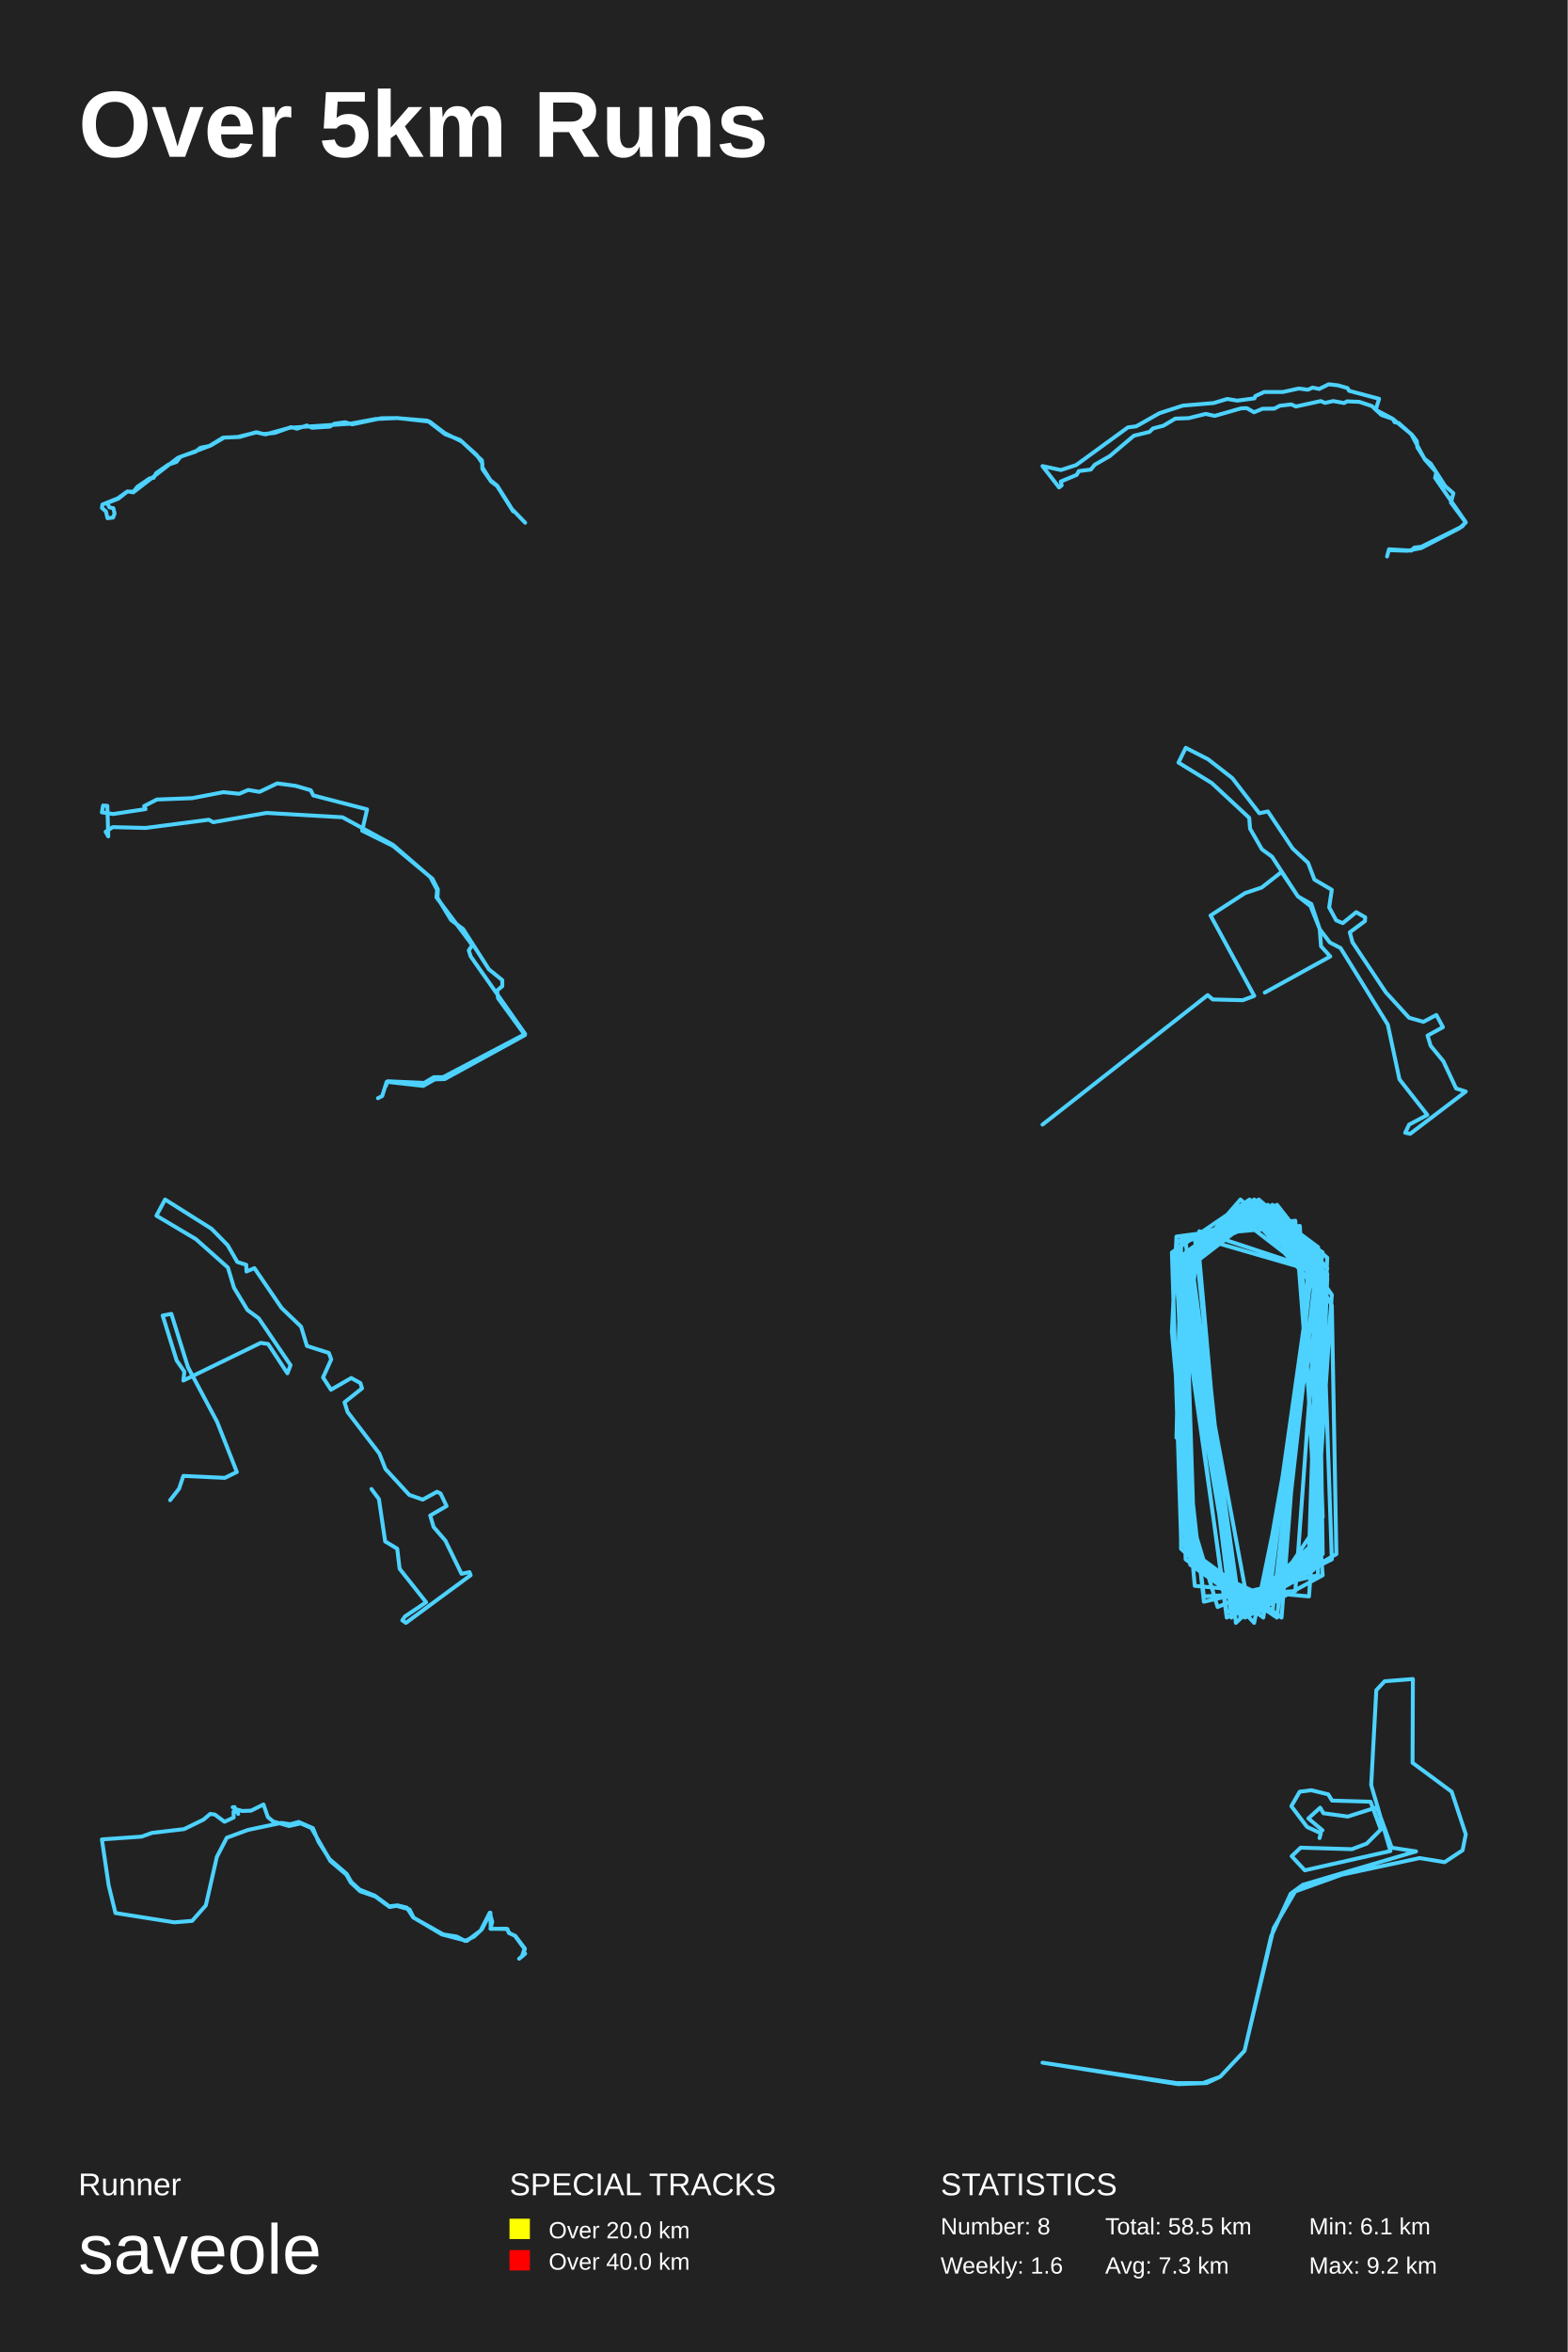
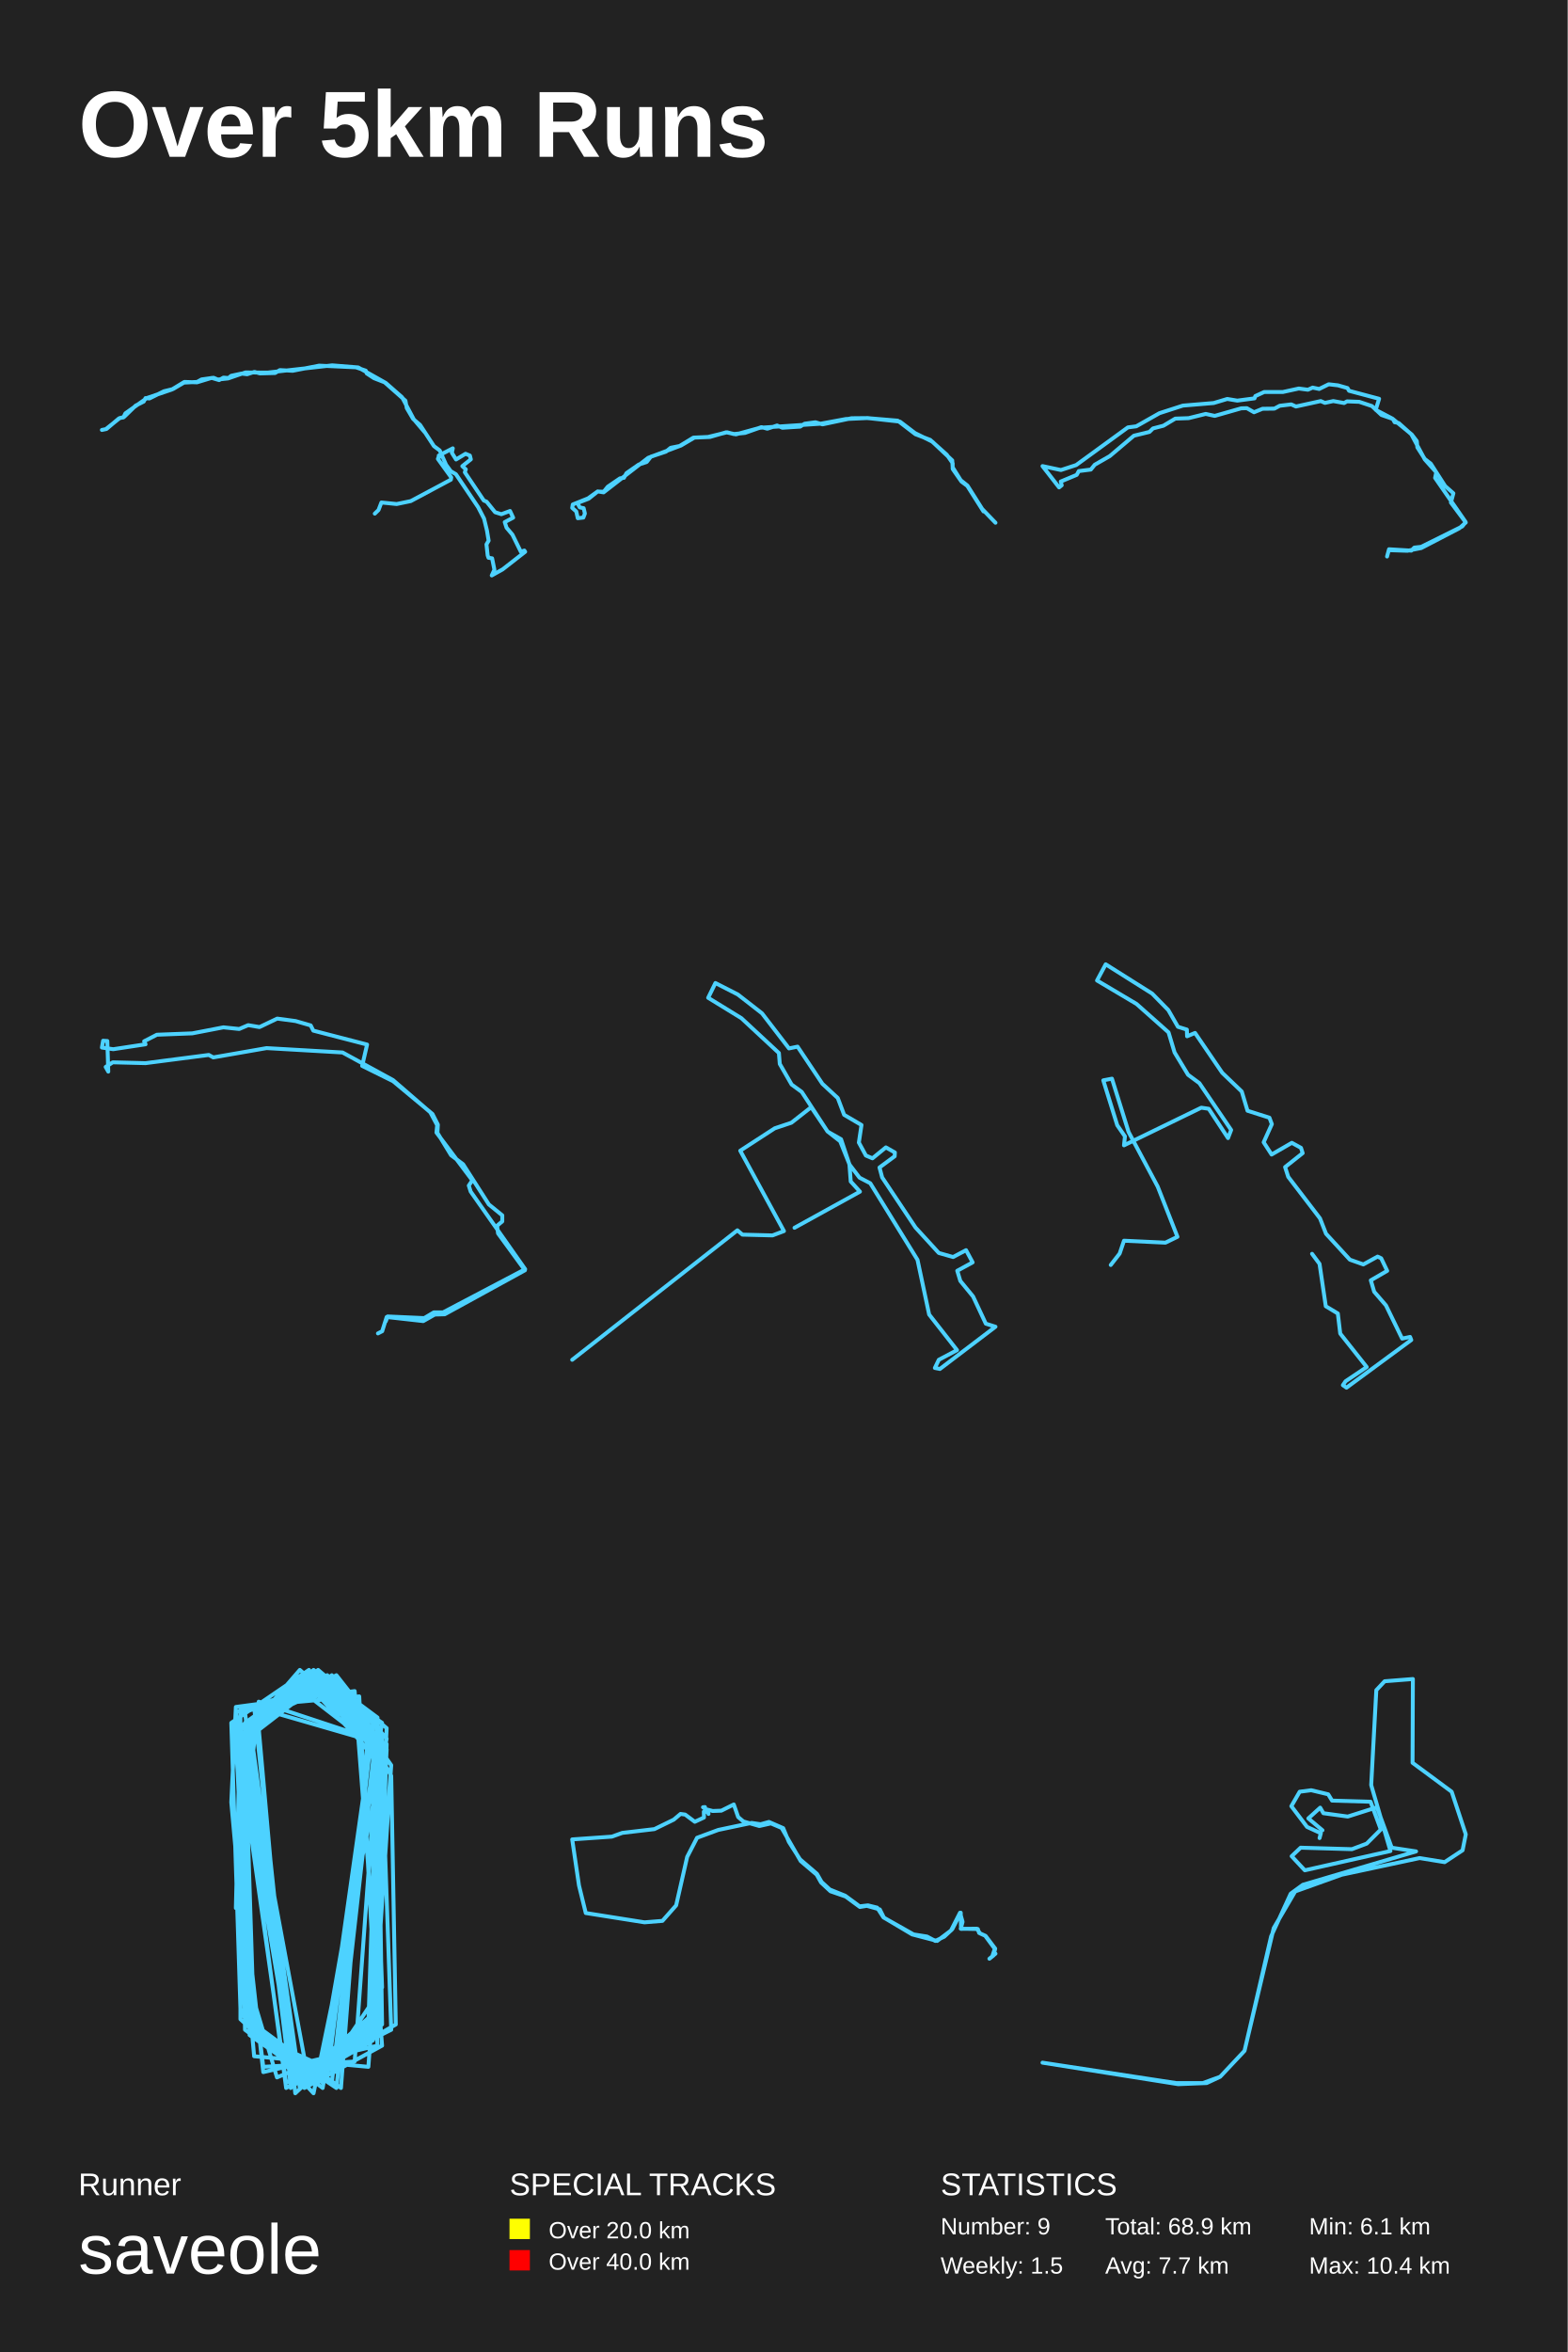
<svg xmlns="http://www.w3.org/2000/svg" baseProfile="full" height="300mm" version="1.1" viewBox="0,0,200,300" width="200mm">
  <defs />
  <rect fill="#222222" height="300" width="200" x="0" y="0" />
  <text fill="#FFFFFF" style="font-size:12px; font-family:Arial; font-weight:bold;" x="10" y="20">Over 5km Runs</text>
  <text fill="#FFFFFF" style="font-size:4px; font-family:Arial" x="10" y="280">Runner</text>
  <text fill="#FFFFFF" style="font-size:9px; font-family:Arial" x="10" y="290">saveole</text>
  <text fill="#FFFFFF" style="font-size:4px; font-family:Arial" x="65" y="280">SPECIAL TRACKS</text>
  <rect fill="yellow" height="2.6" width="2.6" x="65" y="283" />
  <text fill="#FFFFFF" style="font-size:3px; font-family:Arial" x="70" y="285.5">Over 20.0 km</text>
  <rect fill="red" height="2.6" width="2.6" x="65" y="287" />
  <text fill="#FFFFFF" style="font-size:3px; font-family:Arial" x="70" y="289.5">Over 40.0 km</text>
  <text fill="#FFFFFF" style="font-size:4px; font-family:Arial" x="120" y="280">STATISTICS</text>
-   <text fill="#FFFFFF" style="font-size:3px; font-family:Arial" x="120" y="285">Number: 8</text>
-   <text fill="#FFFFFF" style="font-size:3px; font-family:Arial" x="120" y="290">Weekly: 1.6</text>
-   <text fill="#FFFFFF" style="font-size:3px; font-family:Arial" x="141" y="285">Total: 58.5 km</text>
-   <text fill="#FFFFFF" style="font-size:3px; font-family:Arial" x="141" y="290">Avg: 7.3 km</text>
+   <text fill="#FFFFFF" style="font-size:3px; font-family:Arial" x="120" y="285">Number: 9</text>
+   <text fill="#FFFFFF" style="font-size:3px; font-family:Arial" x="120" y="290">Weekly: 1.5</text>
+   <text fill="#FFFFFF" style="font-size:3px; font-family:Arial" x="141" y="285">Total: 68.9 km</text>
+   <text fill="#FFFFFF" style="font-size:3px; font-family:Arial" x="141" y="290">Avg: 7.7 km</text>
  <text fill="#FFFFFF" style="font-size:3px; font-family:Arial" x="167" y="285">Min: 6.1 km</text>
-   <text fill="#FFFFFF" style="font-size:3px; font-family:Arial" x="167" y="290">Max: 9.2 km</text>
-   <polyline fill="none" points="65.47,65.233 63.406,61.978 62.659,61.422 61.538,59.815 61.538,59.073 60.79,58.002 58.673,56.106 56.787,55.385 54.528,53.654 50.595,53.324 47.909,53.448 44.671,54.046 36.966,54.561 33.888,55.405 32.643,55.138 30.579,55.735 28.586,55.818 26.878,56.827 22.697,58.393 17.003,62.802 16.256,62.679 15.028,63.564 13.071,64.347 13.0,64.78 13.516,65.233 13.712,66.099 14.423,66.016 14.619,65.501 14.459,64.821 13.961,64.718 13.658,64.162 15.1,63.606 16.238,62.699 17.021,62.72 17.537,62.081 19.103,61.01 19.601,60.948 19.921,60.35 21.487,59.258 22.501,58.929 23.035,58.249 24.957,57.61 25.561,57.116 26.7,56.889 28.462,55.818 30.33,55.735 32.767,55.138 33.604,55.364 35.045,55.22 37.144,54.478 37.892,54.684 39.137,54.272 39.813,54.561 42.091,54.416 42.642,54.046 44.03,53.86 44.937,54.128 48.638,53.345 50.702,53.324 54.812,53.778 56.734,55.241 58.94,56.333 61.484,58.723 61.538,59.609 62.57,61.257 63.424,61.937 65.31,64.924 67.0,66.676" stroke="#4DD2FF" stroke-linecap="round" stroke-linejoin="round" stroke-width="0.5" />
+   <text fill="#FFFFFF" style="font-size:3px; font-family:Arial" x="167" y="290">Max: 10.4 km</text>
+   <polyline fill="none" points="54.163,55.108 52.783,53.474 51.295,50.668 49.21,48.839 45.698,46.867 42.385,46.601 34.134,47.524 31.312,47.507 29.103,48.27 27.784,48.412 27.248,48.182 25.714,48.395 25.147,48.714 23.46,48.803 22.079,49.62 20.914,49.904 19.058,50.828 18.567,50.775 18.337,51.219 17.31,51.734 15.837,53.172 15.178,53.367 13.583,54.717 13.0,54.841 13.506,54.735 15.285,53.314 15.745,53.243 15.991,52.728 18.767,50.757 21.911,49.691 23.521,48.714 25.131,48.768 27.002,48.199 27.953,48.483 28.505,48.164 29.149,48.217 29.487,47.933 30.806,47.649 31.527,47.738 32.462,47.436 33.168,47.631 35.1,47.578 35.698,47.205 37.339,47.294 40.713,46.636 45.406,46.85 46.664,47.276 46.786,47.631 47.707,48.235 49.072,48.768 51.725,51.112 51.893,52.053 52.706,53.438 53.596,54.202 55.36,56.902 56.096,57.452 56.909,59.281 57.507,60.098 58.166,60.489 61.003,64.698 61.755,66.154 62.123,67.663 62.338,68.96 62.062,69.439 62.215,70.842 62.322,71.144 62.782,71.215 63.074,72.671 62.736,73.399 64.132,72.618 67.0,70.38 66.893,70.22 66.448,70.38 65.374,68.196 64.623,67.308 64.393,66.598 65.466,66.03 65.068,65.177 63.963,65.586 63.166,65.337 62.077,63.987 61.724,63.845 59.301,60.24 59.424,59.867 58.979,59.459 60.068,58.589 59.945,58.109 59.393,57.878 58.181,58.606 57.645,57.754 57.767,57.186 55.973,58.109 56.157,58.251 55.988,58.198 55.866,58.535 57.568,60.897 57.522,61.181 52.4,63.916 50.605,64.289 48.657,64.094 48.289,65.053 47.814,65.515" stroke="#4DD2FF" stroke-linecap="round" stroke-linejoin="round" stroke-width="0.5" />
+   <polyline fill="none" points="125.47,65.233 123.406,61.978 122.659,61.422 121.538,59.815 121.538,59.073 120.79,58.002 118.673,56.106 116.787,55.385 114.528,53.654 110.595,53.324 107.909,53.448 104.671,54.046 96.966,54.561 93.888,55.405 92.643,55.138 90.579,55.735 88.586,55.818 86.878,56.827 82.697,58.393 77.003,62.802 76.256,62.679 75.028,63.564 73.071,64.347 73.0,64.78 73.516,65.233 73.712,66.099 74.423,66.016 74.619,65.501 74.459,64.821 73.961,64.718 73.658,64.162 75.1,63.606 76.238,62.699 77.021,62.72 77.537,62.081 79.103,61.01 79.601,60.948 79.921,60.35 81.487,59.258 82.501,58.929 83.035,58.249 84.957,57.61 85.561,57.116 86.7,56.889 88.462,55.818 90.33,55.735 92.767,55.138 93.604,55.364 95.045,55.22 97.144,54.478 97.892,54.684 99.137,54.272 99.813,54.561 102.091,54.416 102.642,54.046 104.03,53.86 104.937,54.128 108.638,53.345 110.702,53.324 114.812,53.778 116.734,55.241 118.94,56.333 121.484,58.723 121.538,59.609 122.57,61.257 123.424,61.937 125.31,64.924 127.0,66.676" stroke="#4DD2FF" stroke-linecap="round" stroke-linejoin="round" stroke-width="0.5" />
  <polyline fill="none" points="176.956,70.984 177.206,70.059 180.054,70.232 180.437,69.846 181.304,69.75 186.55,67.146 186.983,66.587 183.086,60.955 183.236,60.241 181.77,58.602 180.054,55.4 178.439,53.954 177.922,53.857 177.689,53.433 176.24,52.931 175.024,51.793 173.408,51.253 171.843,51.195 171.476,51.407 170.094,51.157 169.028,51.388 168.495,51.157 165.33,51.851 164.73,51.581 163.265,51.755 162.582,52.121 161.066,52.14 159.983,52.584 159.067,52.063 158.351,52.083 154.97,53.047 153.82,52.796 151.638,53.336 149.94,53.394 148.424,54.301 147.091,54.648 146.642,55.092 144.659,55.574 141.578,58.178 139.663,59.277 139.163,59.894 137.63,60.087 137.364,60.569 135.332,61.418 135.448,61.9 135.115,62.17 133.0,59.451 135.349,59.952 137.297,59.316 143.893,54.513 144.959,54.378 147.924,52.7 150.906,51.735 154.837,51.407 156.569,50.887 157.851,51.099 160.05,50.809 160.15,50.52 161.283,49.999 163.664,49.999 165.696,49.556 166.862,49.71 167.462,49.44 168.295,49.614 169.511,49.016 170.693,49.151 171.909,49.498 172.109,49.845 175.94,50.867 175.507,52.275 177.639,53.394 180.104,55.419 180.754,56.268 180.82,57.059 181.77,58.544 182.536,59.142 184.368,61.997 185.418,62.922 185.101,64.099 187.0,66.645 186.184,67.378 181.32,69.904 179.555,70.251 177.173,70.174" stroke="#4DD2FF" stroke-linecap="round" stroke-linejoin="round" stroke-width="0.5" />
-   <polyline fill="none" points="49.211,138.543 49.452,137.916 54.117,138.125 55.351,137.393 56.525,137.393 67.0,131.886 60.047,121.987 59.806,121.221 60.258,120.558 55.682,114.459 55.773,113.517 54.9,111.879 50.144,107.766 43.702,104.246 34.01,103.688 27.207,104.873 26.635,104.559 18.569,105.605 14.385,105.5 13.482,106.093 13.813,106.686 13.692,102.782 13.151,102.747 13.0,103.618 14.445,103.827 18.569,103.2 18.388,102.816 20.013,101.98 24.528,101.806 28.502,101.039 30.518,101.248 31.662,100.76 33.107,101.004 35.365,99.923 37.712,100.237 39.639,100.795 39.97,101.457 46.833,103.235 46.201,105.954 50.144,107.905 55.171,112.088 55.863,113.448 55.803,114.493 57.548,117.352 59.084,118.502 62.365,123.626 64.08,125.02 64.08,125.787 63.418,126.344 63.538,127.32 66.97,132.026 56.736,137.637 55.472,137.672 53.997,138.508 49.331,137.986 48.759,139.798 48.217,140.077" stroke="#4DD2FF" stroke-linecap="round" stroke-linejoin="round" stroke-width="0.5" />
-   <polyline fill="none" points="133.0,143.444 154.073,126.929 154.718,127.48 158.557,127.578 160.014,127.026 154.437,116.772 158.837,113.917 160.967,113.203 163.489,111.223 165.591,114.339 167.3,115.312 168.365,118.525 169.654,120.212 171.027,120.926 177.052,130.693 178.537,137.669 182.096,142.211 179.77,143.444 179.266,144.483 179.91,144.613 187.0,139.226 185.767,138.837 184.142,135.365 182.516,133.386 182.124,132.088 184.086,131.017 183.245,129.46 181.592,130.336 179.77,129.817 176.8,126.572 172.54,120.179 172.204,118.914 174.138,117.486 174.166,116.999 173.017,116.35 171.307,117.746 170.467,117.389 169.57,115.734 169.906,113.495 167.692,112.197 166.88,110.055 164.918,108.238 161.751,103.5 160.659,103.727 157.212,99.249 154.129,96.848 151.271,95.387 150.346,97.27 154.578,99.866 159.369,104.312 159.482,105.707 160.995,108.335 162.284,109.276 165.563,114.306 167.188,115.572 168.365,118.492 168.533,120.699 169.71,121.997 161.359,126.604" stroke="#4DD2FF" stroke-linecap="round" stroke-linejoin="round" stroke-width="0.5" />
-   <polyline fill="none" points="47.388,189.926 48.341,191.206 49.139,196.613 50.676,197.538 50.983,200.099 54.362,204.368 51.659,206.182 51.321,206.68 51.781,207.0 60.045,200.917 59.892,200.526 58.878,200.74 56.82,196.507 55.314,194.764 54.884,193.305 56.973,192.096 56.205,190.495 55.744,190.282 53.932,191.278 52.212,190.673 49.17,187.365 48.402,185.408 44.347,180.108 43.948,178.863 46.19,177.084 45.975,176.408 44.808,175.768 42.227,177.262 41.213,175.697 42.258,173.384 41.951,172.566 39.155,171.677 38.418,169.222 35.929,166.839 32.458,161.752 31.444,162.178 31.414,161.325 30.277,160.969 29.048,158.834 26.99,156.735 21.061,153.0 19.955,155.063 24.993,158.052 29.079,161.68 29.847,164.242 31.567,167.088 33.011,168.155 37.066,174.131 36.667,175.163 34.209,171.428 33.257,171.286 23.395,176.088 23.518,174.95 22.535,173.527 20.753,167.799 21.859,167.586 23.979,174.38 27.696,181.353 30.215,187.756 28.679,188.503 23.395,188.254 22.842,189.89 21.706,191.349" stroke="#4DD2FF" stroke-linecap="round" stroke-linejoin="round" stroke-width="0.5" />
-   <polyline fill="none" points="152.422,194.175 153.588,203.625 165.246,202.95 168.161,163.125 157.668,155.025 151.256,161.775 159.417,205.65 167.578,196.875 167.578,162.45 158.834,154.35 151.256,159.75 150.673,197.55 159.417,205.65 168.161,198.225 168.744,162.45 152.422,157.725 157.668,207.0 166.995,198.225 168.161,161.775 160.583,154.35 151.256,160.425 151.839,199.575 160.583,205.65 168.161,162.45 160.583,153.675 151.256,159.75 157.668,205.65 167.578,200.25 169.91,165.15 160.583,154.35 151.839,159.75 158.251,206.325 168.744,198.225 168.161,159.075 160.0,153.0 150.673,161.775 151.839,198.225 160.0,207.0 169.327,161.775 162.332,153.675 153.005,160.425 157.085,206.325 168.161,197.55 168.744,161.1 162.915,153.675 150.673,160.425 150.673,197.55 160.583,205.65 168.744,193.5 167.578,161.1 158.251,153.0 150.673,161.775 151.256,198.9 161.166,206.325 168.744,159.75 160.0,153.675 150.673,160.425 151.839,198.225 161.166,205.65 167.578,160.425 158.834,153.675 150.673,160.425 152.422,198.225 162.332,205.65 167.578,159.75 158.834,154.35 151.256,162.45 152.422,198.9 161.749,204.975 167.578,159.75 158.834,153.675 151.256,162.45 150.673,196.875 163.498,206.325 166.995,160.425 159.417,153.675 150.09,161.1 157.668,205.65 166.995,198.9 168.161,164.475 158.834,154.35 150.09,161.1 151.839,198.9 162.915,206.325 168.161,159.75 157.668,153.675 150.09,162.45 152.422,199.575 162.915,204.3 168.161,159.75 160.583,153.0 151.839,160.425 151.256,197.55 160.0,205.65 167.578,198.9 169.327,160.425 160.583,153.0 150.673,161.775 157.668,205.65 167.578,199.575 168.744,162.45 161.749,154.35 151.256,158.4 157.085,205.65 167.578,199.575 168.744,163.8 161.749,154.35 151.256,161.1 150.673,197.55 158.834,204.975 168.161,197.55 168.744,164.475 161.166,154.35 150.673,162.45 157.668,205.65 167.578,196.875 168.161,164.475 162.332,155.025 150.673,160.425 158.251,205.65 167.578,200.25 169.327,163.125 161.749,153.675 151.256,159.75 158.251,205.65 168.161,198.9 168.161,162.45 159.417,154.35 151.839,160.425 158.251,205.65 168.161,197.55 169.327,162.45 153.005,157.05 150.09,183.375 150.673,158.4 162.915,155.7 168.744,165.15 169.91,198.9 156.502,205.65 150.09,160.425 162.915,154.35 169.91,166.5 170.493,198.225 156.502,206.325 150.09,158.4 162.332,154.35 169.91,165.15 166.995,203.625 152.422,202.275 149.507,169.875 150.09,157.725 165.246,155.7 168.744,200.925 158.834,206.325 150.673,196.2 149.507,159.75 159.417,153.0 168.744,165.825 168.161,199.575 155.336,204.975 150.673,189.45 150.673,157.725 165.829,156.375 168.161,200.925 153.588,204.3 151.256,183.375" stroke="#4DD2FF" stroke-linecap="round" stroke-linejoin="round" stroke-width="0.5" />
-   <polyline fill="none" points="29.937,230.494 29.685,230.515 30.045,230.765 30.928,230.994 32.027,230.953 33.613,230.161 34.171,231.765 34.838,232.327 36.874,232.91 38.351,232.577 39.721,233.16 42.153,237.387 44.189,239.115 44.748,240.115 45.955,241.239 47.883,241.905 49.703,243.238 50.586,243.092 52.243,243.55 52.766,244.592 56.369,246.736 59.559,247.569 61.324,246.237 62.477,243.967 62.802,245.133 62.568,246.007 64.748,246.049 64.91,246.549 65.739,246.924 66.964,248.548 66.748,249.422 66.225,249.839 67.0,249.193 66.64,249.381 66.91,248.569 65.685,246.903 65.036,246.611 64.622,246.007 62.604,246.028 62.568,243.967 61.486,246.07 60.459,247.028 59.324,247.569 58.261,247.007 56.55,246.736 52.712,244.571 51.901,243.321 50.73,243.03 49.667,243.155 47.829,241.801 45.865,241.01 44.82,240.052 44.225,239.011 42.063,237.158 40.64,234.93 39.919,233.181 38.099,232.389 37.036,232.681 35.883,232.514 31.631,233.41 28.928,234.409 27.667,236.846 26.261,243.03 24.514,245.008 22.225,245.195 14.73,244.009 13.865,240.49 13.0,234.618 18.063,234.264 19.396,233.785 23.486,233.306 25.955,232.098 26.82,231.369 27.414,231.452 28.64,232.369 29.811,231.827 29.793,231.078 30.315,231.119 30.387,231.369" stroke="#4DD2FF" stroke-linecap="round" stroke-linejoin="round" stroke-width="0.5" />
+   <polyline fill="none" points="49.211,168.543 49.452,167.916 54.117,168.125 55.351,167.393 56.525,167.393 67.0,161.886 60.047,151.987 59.806,151.221 60.258,150.558 55.682,144.459 55.773,143.517 54.9,141.879 50.144,137.766 43.702,134.246 34.01,133.688 27.207,134.873 26.635,134.559 18.569,135.605 14.385,135.5 13.482,136.093 13.813,136.686 13.692,132.782 13.151,132.747 13.0,133.618 14.445,133.827 18.569,133.2 18.388,132.816 20.013,131.98 24.528,131.806 28.502,131.039 30.518,131.248 31.662,130.76 33.107,131.004 35.365,129.923 37.712,130.237 39.639,130.795 39.97,131.457 46.833,133.235 46.201,135.954 50.144,137.905 55.171,142.088 55.863,143.448 55.803,144.493 57.548,147.352 59.084,148.502 62.365,153.626 64.08,155.02 64.08,155.787 63.418,156.344 63.538,157.32 66.97,162.026 56.736,167.637 55.472,167.672 53.997,168.508 49.331,167.986 48.759,169.798 48.217,170.077" stroke="#4DD2FF" stroke-linecap="round" stroke-linejoin="round" stroke-width="0.5" />
+   <polyline fill="none" points="73.0,173.444 94.073,156.929 94.718,157.48 98.557,157.578 100.014,157.026 94.437,146.772 98.837,143.917 100.967,143.203 103.489,141.223 105.591,144.339 107.3,145.312 108.365,148.525 109.654,150.212 111.027,150.926 117.052,160.693 118.537,167.669 122.096,172.211 119.77,173.444 119.266,174.483 119.91,174.613 127.0,169.226 125.767,168.837 124.142,165.365 122.516,163.386 122.124,162.088 124.086,161.017 123.245,159.46 121.592,160.336 119.77,159.817 116.8,156.572 112.54,150.179 112.204,148.914 114.138,147.486 114.166,146.999 113.017,146.35 111.307,147.746 110.467,147.389 109.57,145.734 109.906,143.495 107.692,142.197 106.88,140.055 104.918,138.238 101.751,133.5 100.659,133.727 97.212,129.249 94.129,126.848 91.271,125.387 90.346,127.27 94.578,129.866 99.369,134.312 99.482,135.707 100.995,138.335 102.284,139.276 105.563,144.306 107.188,145.572 108.365,148.492 108.533,150.699 109.71,151.997 101.359,156.604" stroke="#4DD2FF" stroke-linecap="round" stroke-linejoin="round" stroke-width="0.5" />
+   <polyline fill="none" points="167.388,159.926 168.341,161.206 169.139,166.613 170.676,167.538 170.983,170.099 174.362,174.368 171.659,176.182 171.321,176.68 171.781,177.0 180.045,170.917 179.892,170.526 178.878,170.74 176.82,166.507 175.314,164.764 174.884,163.305 176.973,162.096 176.205,160.495 175.744,160.282 173.932,161.278 172.212,160.673 169.17,157.365 168.402,155.408 164.347,150.108 163.948,148.863 166.19,147.084 165.975,146.408 164.808,145.768 162.227,147.262 161.213,145.697 162.258,143.384 161.951,142.566 159.155,141.677 158.418,139.222 155.929,136.839 152.458,131.752 151.444,132.178 151.414,131.325 150.277,130.969 149.048,128.834 146.99,126.735 141.061,123.0 139.955,125.063 144.993,128.052 149.079,131.68 149.847,134.242 151.567,137.088 153.011,138.155 157.066,144.131 156.667,145.163 154.209,141.428 153.257,141.286 143.395,146.088 143.518,144.95 142.535,143.527 140.753,137.799 141.859,137.586 143.979,144.38 147.696,151.353 150.215,157.756 148.679,158.503 143.395,158.254 142.842,159.89 141.706,161.349" stroke="#4DD2FF" stroke-linecap="round" stroke-linejoin="round" stroke-width="0.5" />
+   <polyline fill="none" points="32.422,254.175 33.588,263.625 45.246,262.95 48.161,223.125 37.668,215.025 31.256,221.775 39.417,265.65 47.578,256.875 47.578,222.45 38.834,214.35 31.256,219.75 30.673,257.55 39.417,265.65 48.161,258.225 48.744,222.45 32.422,217.725 37.668,267.0 46.995,258.225 48.161,221.775 40.583,214.35 31.256,220.425 31.839,259.575 40.583,265.65 48.161,222.45 40.583,213.675 31.256,219.75 37.668,265.65 47.578,260.25 49.91,225.15 40.583,214.35 31.839,219.75 38.251,266.325 48.744,258.225 48.161,219.075 40.0,213.0 30.673,221.775 31.839,258.225 40.0,267.0 49.327,221.775 42.332,213.675 33.005,220.425 37.085,266.325 48.161,257.55 48.744,221.1 42.915,213.675 30.673,220.425 30.673,257.55 40.583,265.65 48.744,253.5 47.578,221.1 38.251,213.0 30.673,221.775 31.256,258.9 41.166,266.325 48.744,219.75 40.0,213.675 30.673,220.425 31.839,258.225 41.166,265.65 47.578,220.425 38.834,213.675 30.673,220.425 32.422,258.225 42.332,265.65 47.578,219.75 38.834,214.35 31.256,222.45 32.422,258.9 41.749,264.975 47.578,219.75 38.834,213.675 31.256,222.45 30.673,256.875 43.498,266.325 46.995,220.425 39.417,213.675 30.09,221.1 37.668,265.65 46.995,258.9 48.161,224.475 38.834,214.35 30.09,221.1 31.839,258.9 42.915,266.325 48.161,219.75 37.668,213.675 30.09,222.45 32.422,259.575 42.915,264.3 48.161,219.75 40.583,213.0 31.839,220.425 31.256,257.55 40.0,265.65 47.578,258.9 49.327,220.425 40.583,213.0 30.673,221.775 37.668,265.65 47.578,259.575 48.744,222.45 41.749,214.35 31.256,218.4 37.085,265.65 47.578,259.575 48.744,223.8 41.749,214.35 31.256,221.1 30.673,257.55 38.834,264.975 48.161,257.55 48.744,224.475 41.166,214.35 30.673,222.45 37.668,265.65 47.578,256.875 48.161,224.475 42.332,215.025 30.673,220.425 38.251,265.65 47.578,260.25 49.327,223.125 41.749,213.675 31.256,219.75 38.251,265.65 48.161,258.9 48.161,222.45 39.417,214.35 31.839,220.425 38.251,265.65 48.161,257.55 49.327,222.45 33.005,217.05 30.09,243.375 30.673,218.4 42.915,215.7 48.744,225.15 49.91,258.9 36.502,265.65 30.09,220.425 42.915,214.35 49.91,226.5 50.493,258.225 36.502,266.325 30.09,218.4 42.332,214.35 49.91,225.15 46.995,263.625 32.422,262.275 29.507,229.875 30.09,217.725 45.246,215.7 48.744,260.925 38.834,266.325 30.673,256.2 29.507,219.75 39.417,213.0 48.744,225.825 48.161,259.575 35.336,264.975 30.673,249.45 30.673,217.725 45.829,216.375 48.161,260.925 33.588,264.3 31.256,243.375" stroke="#4DD2FF" stroke-linecap="round" stroke-linejoin="round" stroke-width="0.5" />
+   <polyline fill="none" points="89.937,230.494 89.685,230.515 90.045,230.765 90.928,230.994 92.027,230.953 93.613,230.161 94.171,231.765 94.838,232.327 96.874,232.91 98.351,232.577 99.721,233.16 102.153,237.387 104.189,239.115 104.748,240.115 105.955,241.239 107.883,241.905 109.703,243.238 110.586,243.092 112.243,243.55 112.766,244.592 116.369,246.736 119.559,247.569 121.324,246.237 122.477,243.967 122.802,245.133 122.568,246.007 124.748,246.049 124.91,246.549 125.739,246.924 126.964,248.548 126.748,249.422 126.225,249.839 127.0,249.193 126.64,249.381 126.91,248.569 125.685,246.903 125.036,246.611 124.622,246.007 122.604,246.028 122.568,243.967 121.486,246.07 120.459,247.028 119.324,247.569 118.261,247.007 116.55,246.736 112.712,244.571 111.901,243.321 110.73,243.03 109.667,243.155 107.829,241.801 105.865,241.01 104.82,240.052 104.225,239.011 102.063,237.158 100.64,234.93 99.919,233.181 98.099,232.389 97.036,232.681 95.883,232.514 91.631,233.41 88.928,234.409 87.667,236.846 86.261,243.03 84.514,245.008 82.225,245.195 74.73,244.009 73.865,240.49 73.0,234.618 78.063,234.264 79.396,233.785 83.486,233.306 85.955,232.098 86.82,231.369 87.414,231.452 88.64,232.369 89.811,231.827 89.793,231.078 90.315,231.119 90.387,231.369" stroke="#4DD2FF" stroke-linecap="round" stroke-linejoin="round" stroke-width="0.5" />
  <polyline fill="none" points="168.714,233.453 166.914,231.94 168.427,230.569 168.836,231.278 171.945,231.703 175.668,230.521 177.55,235.675 180.659,236.148 166.218,240.403 164.664,241.537 162.168,246.974 158.773,261.583 155.664,264.892 153.455,265.696 150.059,265.696 133.0,263.096 150.305,265.838 153.945,265.696 155.664,264.892 158.773,261.583 162.495,245.934 165.236,241.254 171.168,239.126 181.109,236.999 184.3,237.519 186.591,236.006 187.0,233.973 185.2,228.536 180.209,224.848 180.25,214.162 176.65,214.446 175.586,215.581 174.932,227.685 177.386,236.1 166.464,238.559 164.786,236.762 165.932,235.675 172.477,235.864 174.359,235.155 176.159,233.358 174.85,229.812 169.941,229.67 169.45,228.867 167.282,228.346 165.809,228.536 164.745,230.38 166.75,233.027 168.509,233.831 168.345,234.445" stroke="#4DD2FF" stroke-linecap="round" stroke-linejoin="round" stroke-width="0.5" />
</svg>
